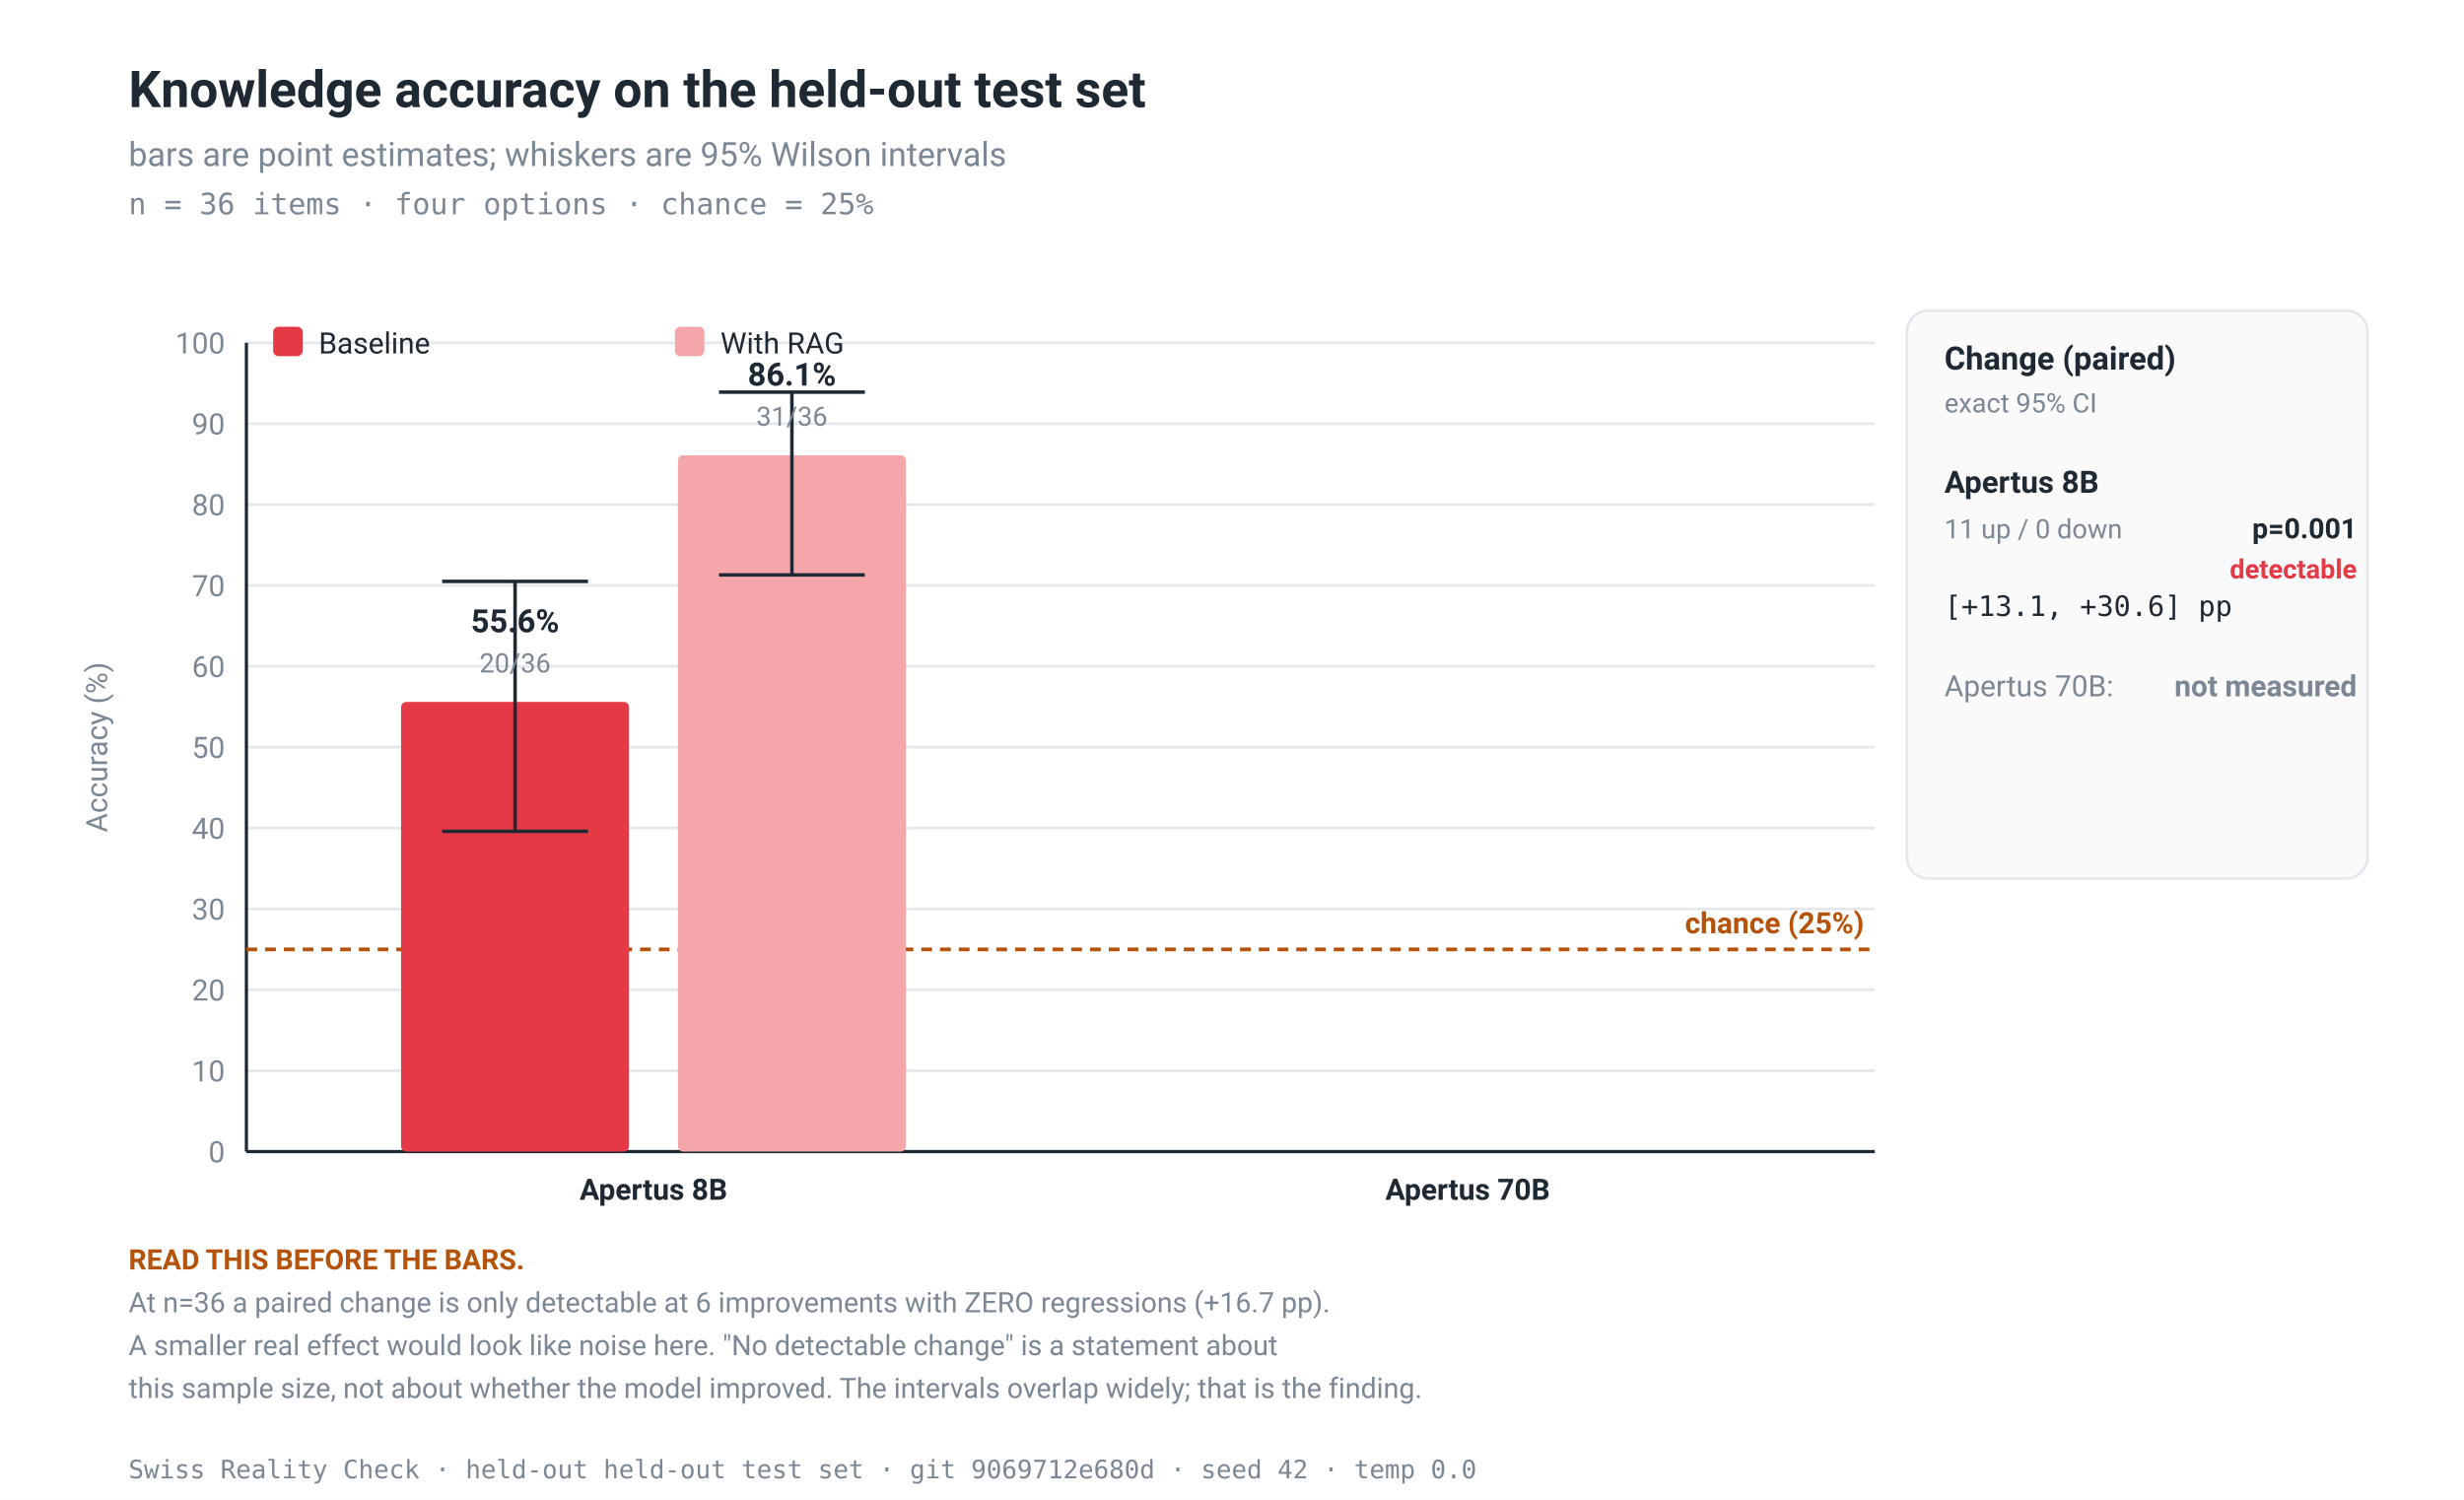
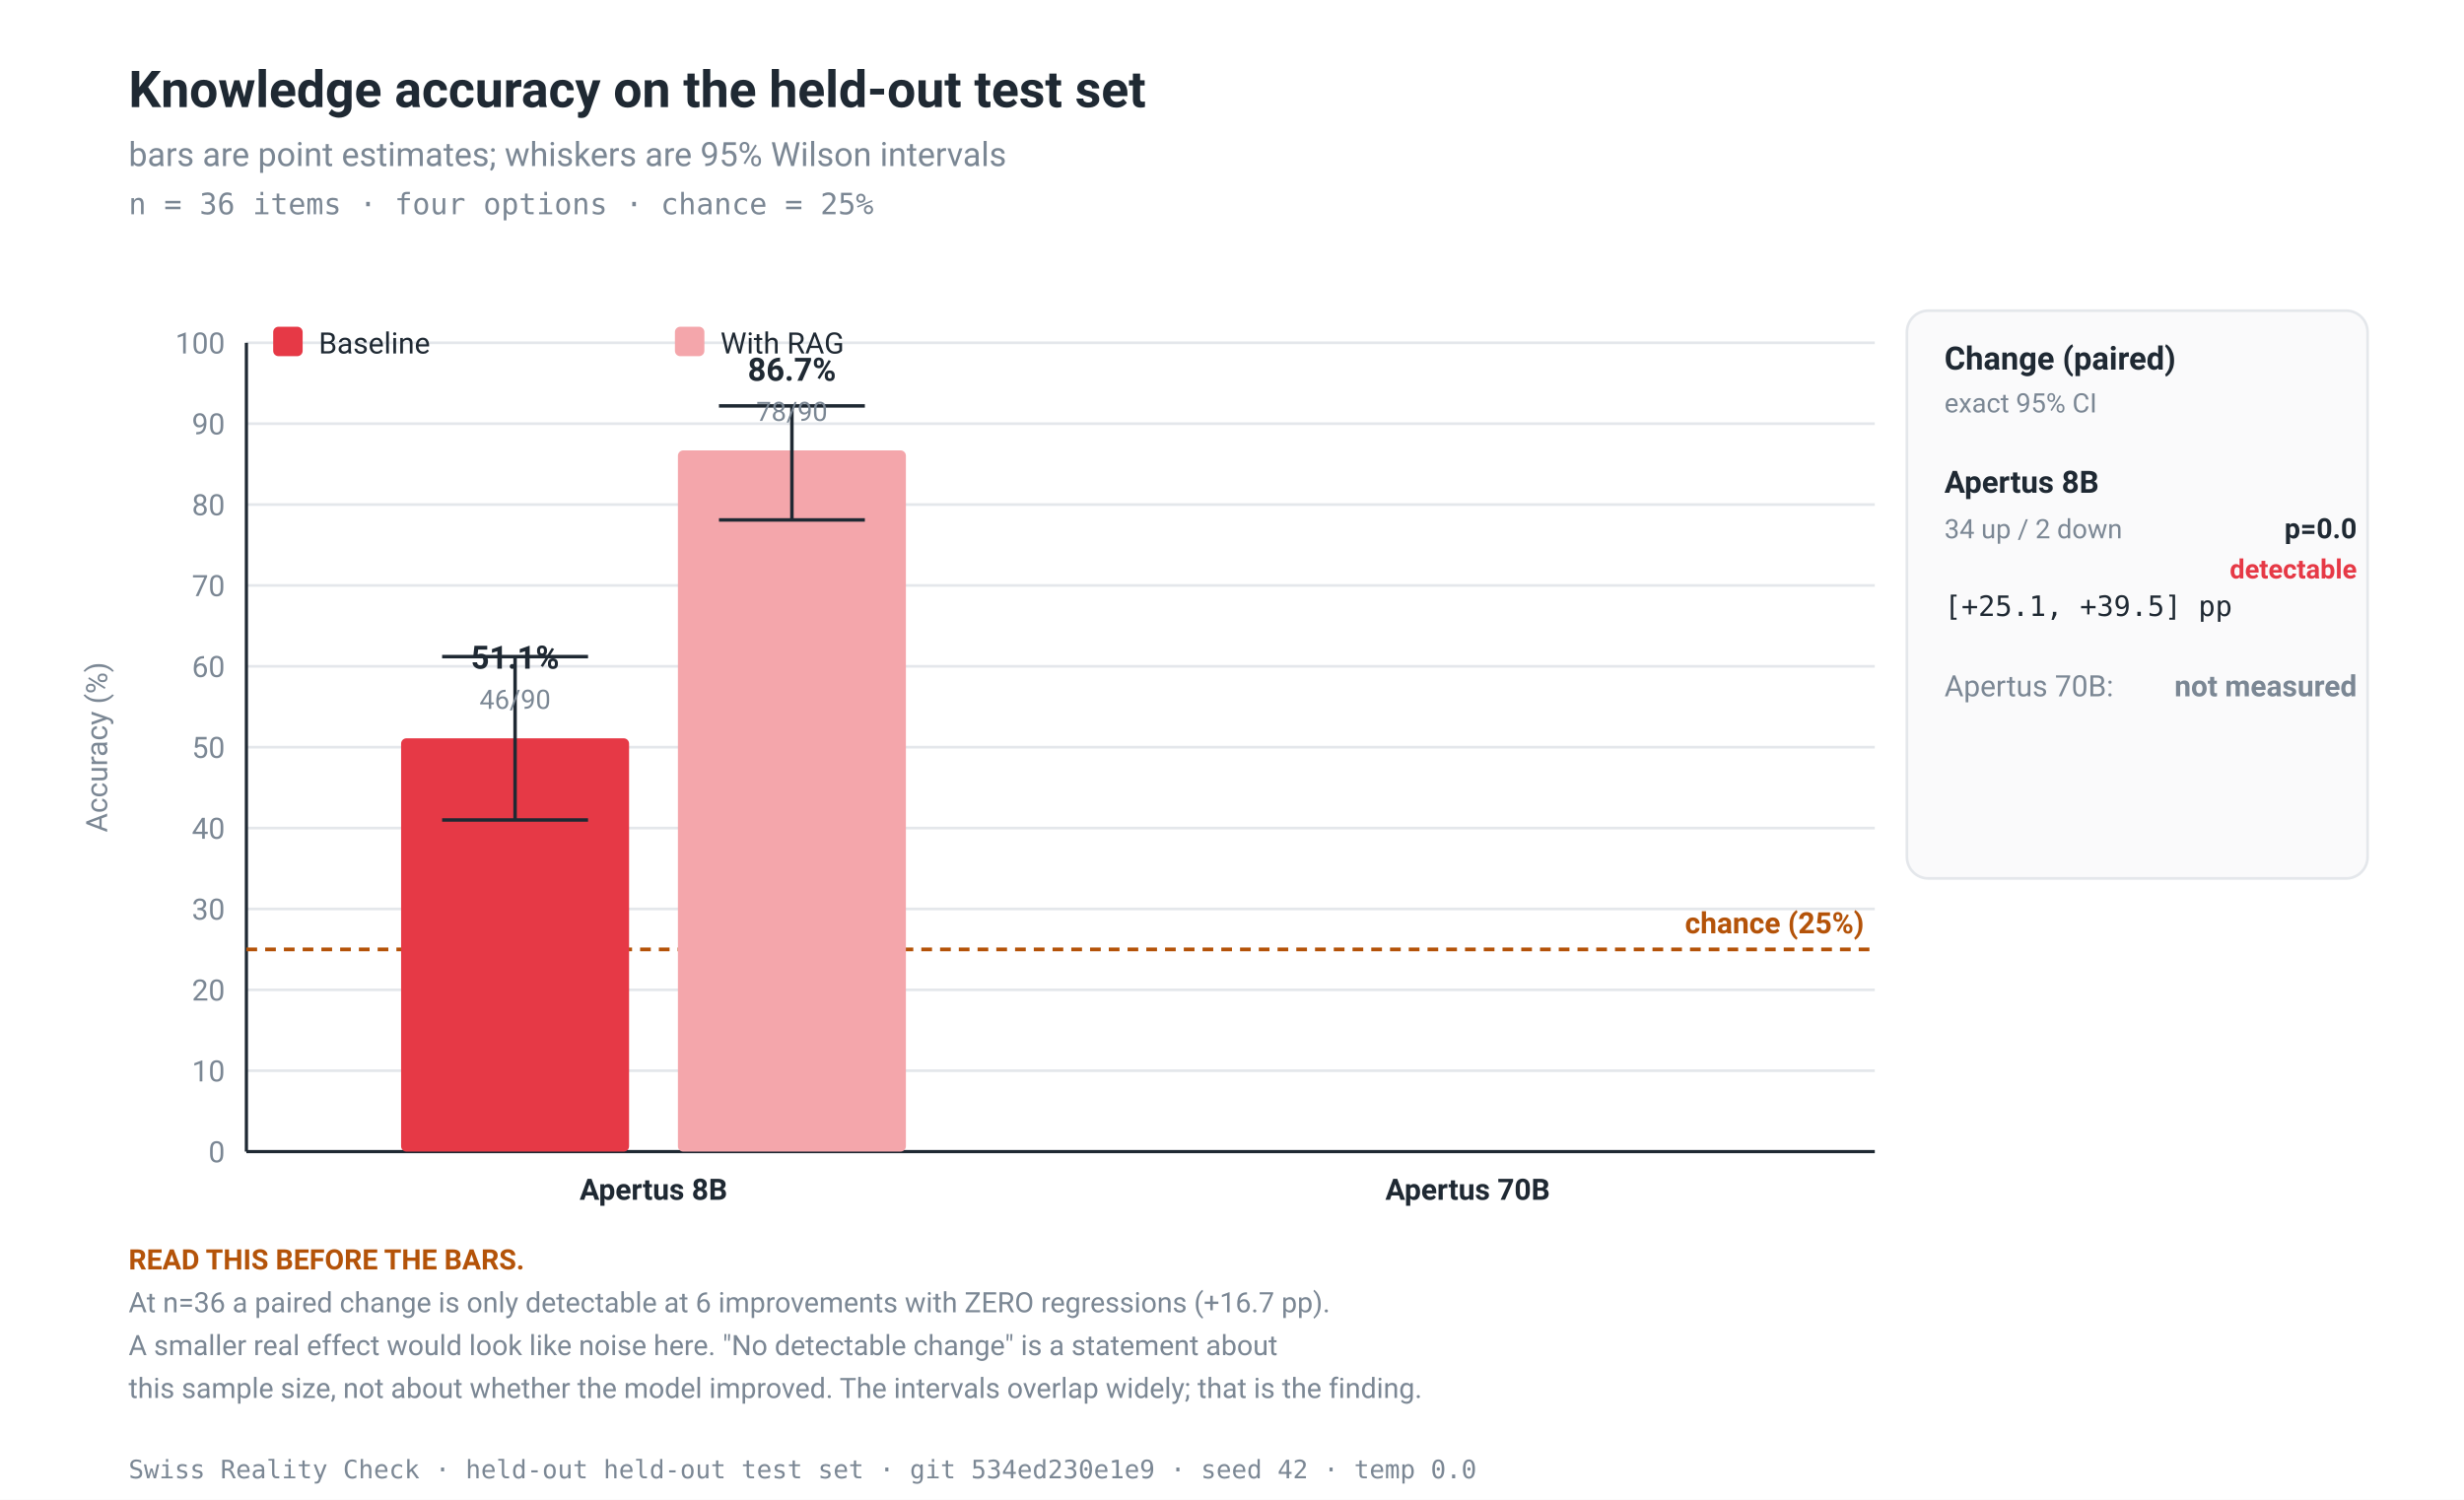
<svg xmlns="http://www.w3.org/2000/svg" width="920" height="560" viewBox="0 0 920 560" role="img" aria-labelledby="t" font-family="ui-sans-serif, -apple-system, 'Segoe UI', Roboto, 'Helvetica Neue', Arial, sans-serif">
  <rect width="920" height="560" fill="#FFFFFF" />
  <text x="48.00" y="40.00" font-family="ui-sans-serif, -apple-system, 'Segoe UI', Roboto, 'Helvetica Neue', Arial, sans-serif" font-size="19" fill="#1F2933" font-weight="bold" text-anchor="start" opacity="1.0" font-style="">Knowledge accuracy on the held-out test set</text>
  <text x="48.00" y="62.00" font-family="ui-sans-serif, -apple-system, 'Segoe UI', Roboto, 'Helvetica Neue', Arial, sans-serif" font-size="12.5" fill="#7B8794" font-weight="normal" text-anchor="start" opacity="1.0" font-style="">bars are point estimates; whiskers are 95% Wilson intervals</text>
  <text x="48.00" y="80.00" font-family="ui-monospace, SFMono-Regular, Menlo, Consolas, monospace" font-size="11" fill="#7B8794" font-weight="normal" text-anchor="start" opacity="1.0" font-style="">n = 36 items · four options · chance = 25%</text>
  <line x1="92.00" y1="430.00" x2="700.00" y2="430.00" stroke="#E4E7EB" stroke-width="1" stroke-linecap="butt" />
  <text x="84.00" y="434.00" font-family="ui-sans-serif, -apple-system, 'Segoe UI', Roboto, 'Helvetica Neue', Arial, sans-serif" font-size="11" fill="#7B8794" font-weight="normal" text-anchor="end" opacity="1.0" font-style="">0</text>
  <line x1="92.00" y1="399.80" x2="700.00" y2="399.80" stroke="#E4E7EB" stroke-width="1" stroke-linecap="butt" />
  <text x="84.00" y="403.80" font-family="ui-sans-serif, -apple-system, 'Segoe UI', Roboto, 'Helvetica Neue', Arial, sans-serif" font-size="11" fill="#7B8794" font-weight="normal" text-anchor="end" opacity="1.0" font-style="">10</text>
  <line x1="92.00" y1="369.60" x2="700.00" y2="369.60" stroke="#E4E7EB" stroke-width="1" stroke-linecap="butt" />
  <text x="84.00" y="373.60" font-family="ui-sans-serif, -apple-system, 'Segoe UI', Roboto, 'Helvetica Neue', Arial, sans-serif" font-size="11" fill="#7B8794" font-weight="normal" text-anchor="end" opacity="1.0" font-style="">20</text>
  <line x1="92.00" y1="339.40" x2="700.00" y2="339.40" stroke="#E4E7EB" stroke-width="1" stroke-linecap="butt" />
  <text x="84.00" y="343.40" font-family="ui-sans-serif, -apple-system, 'Segoe UI', Roboto, 'Helvetica Neue', Arial, sans-serif" font-size="11" fill="#7B8794" font-weight="normal" text-anchor="end" opacity="1.0" font-style="">30</text>
  <line x1="92.00" y1="309.20" x2="700.00" y2="309.20" stroke="#E4E7EB" stroke-width="1" stroke-linecap="butt" />
  <text x="84.00" y="313.20" font-family="ui-sans-serif, -apple-system, 'Segoe UI', Roboto, 'Helvetica Neue', Arial, sans-serif" font-size="11" fill="#7B8794" font-weight="normal" text-anchor="end" opacity="1.0" font-style="">40</text>
  <line x1="92.00" y1="279.00" x2="700.00" y2="279.00" stroke="#E4E7EB" stroke-width="1" stroke-linecap="butt" />
  <text x="84.00" y="283.00" font-family="ui-sans-serif, -apple-system, 'Segoe UI', Roboto, 'Helvetica Neue', Arial, sans-serif" font-size="11" fill="#7B8794" font-weight="normal" text-anchor="end" opacity="1.0" font-style="">50</text>
  <line x1="92.00" y1="248.80" x2="700.00" y2="248.80" stroke="#E4E7EB" stroke-width="1" stroke-linecap="butt" />
  <text x="84.00" y="252.80" font-family="ui-sans-serif, -apple-system, 'Segoe UI', Roboto, 'Helvetica Neue', Arial, sans-serif" font-size="11" fill="#7B8794" font-weight="normal" text-anchor="end" opacity="1.0" font-style="">60</text>
  <line x1="92.00" y1="218.60" x2="700.00" y2="218.60" stroke="#E4E7EB" stroke-width="1" stroke-linecap="butt" />
  <text x="84.00" y="222.60" font-family="ui-sans-serif, -apple-system, 'Segoe UI', Roboto, 'Helvetica Neue', Arial, sans-serif" font-size="11" fill="#7B8794" font-weight="normal" text-anchor="end" opacity="1.0" font-style="">70</text>
  <line x1="92.00" y1="188.40" x2="700.00" y2="188.40" stroke="#E4E7EB" stroke-width="1" stroke-linecap="butt" />
  <text x="84.00" y="192.40" font-family="ui-sans-serif, -apple-system, 'Segoe UI', Roboto, 'Helvetica Neue', Arial, sans-serif" font-size="11" fill="#7B8794" font-weight="normal" text-anchor="end" opacity="1.0" font-style="">80</text>
  <line x1="92.00" y1="158.20" x2="700.00" y2="158.20" stroke="#E4E7EB" stroke-width="1" stroke-linecap="butt" />
  <text x="84.00" y="162.20" font-family="ui-sans-serif, -apple-system, 'Segoe UI', Roboto, 'Helvetica Neue', Arial, sans-serif" font-size="11" fill="#7B8794" font-weight="normal" text-anchor="end" opacity="1.0" font-style="">90</text>
  <line x1="92.00" y1="128.00" x2="700.00" y2="128.00" stroke="#E4E7EB" stroke-width="1" stroke-linecap="butt" />
  <text x="84.00" y="132.00" font-family="ui-sans-serif, -apple-system, 'Segoe UI', Roboto, 'Helvetica Neue', Arial, sans-serif" font-size="11" fill="#7B8794" font-weight="normal" text-anchor="end" opacity="1.0" font-style="">100</text>
  <line x1="92.00" y1="128.00" x2="92.00" y2="430.00" stroke="#1F2933" stroke-width="1.2" stroke-linecap="butt" />
  <line x1="92.00" y1="430.00" x2="700.00" y2="430.00" stroke="#1F2933" stroke-width="1.2" stroke-linecap="butt" />
  <text x="40.00" y="279.00" font-family="ui-sans-serif, -apple-system, 'Segoe UI', Roboto, 'Helvetica Neue', Arial, sans-serif" font-size="11" fill="#7B8794" font-weight="normal" text-anchor="middle" transform="rotate(-90 40.00 279.00)">Accuracy (%)</text>
  <line x1="92.00" y1="354.50" x2="700.00" y2="354.50" stroke="#B45309" stroke-width="1.4" stroke-linecap="butt" stroke-dasharray="4 3" />
  <text x="696.00" y="348.50" font-family="ui-sans-serif, -apple-system, 'Segoe UI', Roboto, 'Helvetica Neue', Arial, sans-serif" font-size="11" fill="#B45309" font-weight="bold" text-anchor="end" opacity="1.0" font-style="">chance (25%)</text>
-   <rect x="149.76" y="262.09" width="85.12" height="167.91" rx="2" fill="#E63946" stroke="none" stroke-width="1.4" opacity="1.0" />
-   <line x1="192.32" y1="217.09" x2="192.32" y2="310.41" stroke="#1F2933" stroke-width="1.3" stroke-linecap="butt" />
-   <line x1="165.08" y1="217.09" x2="219.56" y2="217.09" stroke="#1F2933" stroke-width="1.3" stroke-linecap="butt" />
-   <line x1="165.08" y1="310.41" x2="219.56" y2="310.41" stroke="#1F2933" stroke-width="1.3" stroke-linecap="butt" />
-   <text x="192.32" y="236.09" font-family="ui-sans-serif, -apple-system, 'Segoe UI', Roboto, 'Helvetica Neue', Arial, sans-serif" font-size="12" fill="#1F2933" font-weight="bold" text-anchor="middle" opacity="1.0" font-style="">55.6%</text>
-   <text x="192.32" y="251.09" font-family="ui-sans-serif, -apple-system, 'Segoe UI', Roboto, 'Helvetica Neue', Arial, sans-serif" font-size="10" fill="#7B8794" font-weight="normal" text-anchor="middle" opacity="1.0" font-style="">20/36</text>
-   <rect x="253.12" y="169.98" width="85.12" height="260.02" rx="2" fill="#F4A6AB" stroke="none" stroke-width="1.4" opacity="1.0" />
-   <line x1="295.68" y1="146.42" x2="295.68" y2="214.67" stroke="#1F2933" stroke-width="1.3" stroke-linecap="butt" />
-   <line x1="268.44" y1="146.42" x2="322.92" y2="146.42" stroke="#1F2933" stroke-width="1.3" stroke-linecap="butt" />
-   <line x1="268.44" y1="214.67" x2="322.92" y2="214.67" stroke="#1F2933" stroke-width="1.3" stroke-linecap="butt" />
-   <text x="295.68" y="143.98" font-family="ui-sans-serif, -apple-system, 'Segoe UI', Roboto, 'Helvetica Neue', Arial, sans-serif" font-size="12" fill="#1F2933" font-weight="bold" text-anchor="middle" opacity="1.0" font-style="">86.1%</text>
-   <text x="295.68" y="158.98" font-family="ui-sans-serif, -apple-system, 'Segoe UI', Roboto, 'Helvetica Neue', Arial, sans-serif" font-size="10" fill="#7B8794" font-weight="normal" text-anchor="middle" opacity="1.0" font-style="">31/36</text>
+   <rect x="149.76" y="275.68" width="85.12" height="154.32" rx="2" fill="#E63946" stroke="none" stroke-width="1.4" opacity="1.0" />
+   <line x1="192.32" y1="245.18" x2="192.32" y2="306.18" stroke="#1F2933" stroke-width="1.3" stroke-linecap="butt" />
+   <line x1="165.08" y1="245.18" x2="219.56" y2="245.18" stroke="#1F2933" stroke-width="1.3" stroke-linecap="butt" />
+   <line x1="165.08" y1="306.18" x2="219.56" y2="306.18" stroke="#1F2933" stroke-width="1.3" stroke-linecap="butt" />
+   <text x="192.32" y="249.68" font-family="ui-sans-serif, -apple-system, 'Segoe UI', Roboto, 'Helvetica Neue', Arial, sans-serif" font-size="12" fill="#1F2933" font-weight="bold" text-anchor="middle" opacity="1.0" font-style="">51.1%</text>
+   <text x="192.32" y="264.68" font-family="ui-sans-serif, -apple-system, 'Segoe UI', Roboto, 'Helvetica Neue', Arial, sans-serif" font-size="10" fill="#7B8794" font-weight="normal" text-anchor="middle" opacity="1.0" font-style="">46/90</text>
+   <rect x="253.12" y="168.17" width="85.12" height="261.83" rx="2" fill="#F4A6AB" stroke="none" stroke-width="1.4" opacity="1.0" />
+   <line x1="295.68" y1="151.56" x2="295.68" y2="194.14" stroke="#1F2933" stroke-width="1.3" stroke-linecap="butt" />
+   <line x1="268.44" y1="151.56" x2="322.92" y2="151.56" stroke="#1F2933" stroke-width="1.3" stroke-linecap="butt" />
+   <line x1="268.44" y1="194.14" x2="322.92" y2="194.14" stroke="#1F2933" stroke-width="1.3" stroke-linecap="butt" />
+   <text x="295.68" y="142.17" font-family="ui-sans-serif, -apple-system, 'Segoe UI', Roboto, 'Helvetica Neue', Arial, sans-serif" font-size="12" fill="#1F2933" font-weight="bold" text-anchor="middle" opacity="1.0" font-style="">86.7%</text>
+   <text x="295.68" y="157.17" font-family="ui-sans-serif, -apple-system, 'Segoe UI', Roboto, 'Helvetica Neue', Arial, sans-serif" font-size="10" fill="#7B8794" font-weight="normal" text-anchor="middle" opacity="1.0" font-style="">78/90</text>
  <text x="244.00" y="448.00" font-family="ui-sans-serif, -apple-system, 'Segoe UI', Roboto, 'Helvetica Neue', Arial, sans-serif" font-size="11" fill="#1F2933" font-weight="bold" text-anchor="middle" opacity="1.0" font-style="">Apertus 8B</text>
  <text x="548.00" y="448.00" font-family="ui-sans-serif, -apple-system, 'Segoe UI', Roboto, 'Helvetica Neue', Arial, sans-serif" font-size="11" fill="#1F2933" font-weight="bold" text-anchor="middle" opacity="1.0" font-style="">Apertus 70B</text>
  <rect x="102.00" y="122.00" width="11.00" height="11.00" rx="2" fill="#E63946" stroke="none" stroke-width="1" opacity="1.0" />
  <text x="119.00" y="132.00" font-family="ui-sans-serif, -apple-system, 'Segoe UI', Roboto, 'Helvetica Neue', Arial, sans-serif" font-size="11" fill="#1F2933" font-weight="normal" text-anchor="start" opacity="1.0" font-style="">Baseline</text>
  <rect x="252.00" y="122.00" width="11.00" height="11.00" rx="2" fill="#F4A6AB" stroke="none" stroke-width="1" opacity="1.0" />
  <text x="269.00" y="132.00" font-family="ui-sans-serif, -apple-system, 'Segoe UI', Roboto, 'Helvetica Neue', Arial, sans-serif" font-size="11" fill="#1F2933" font-weight="normal" text-anchor="start" opacity="1.0" font-style="">With RAG</text>
  <rect x="712.00" y="116.00" width="172.00" height="212.00" rx="8" fill="#FAFAFB" stroke="#E4E7EB" stroke-width="1" opacity="1.0" />
  <text x="726.00" y="138.00" font-family="ui-sans-serif, -apple-system, 'Segoe UI', Roboto, 'Helvetica Neue', Arial, sans-serif" font-size="12" fill="#1F2933" font-weight="bold" text-anchor="start" opacity="1.0" font-style="">Change (paired)</text>
  <text x="726.00" y="154.00" font-family="ui-sans-serif, -apple-system, 'Segoe UI', Roboto, 'Helvetica Neue', Arial, sans-serif" font-size="10" fill="#7B8794" font-weight="normal" text-anchor="start" opacity="1.0" font-style="">exact 95% CI</text>
  <text x="726.00" y="184.00" font-family="ui-sans-serif, -apple-system, 'Segoe UI', Roboto, 'Helvetica Neue', Arial, sans-serif" font-size="11.5" fill="#1F2933" font-weight="bold" text-anchor="start" opacity="1.0" font-style="">Apertus 8B</text>
-   <text x="726.00" y="201.00" font-family="ui-sans-serif, -apple-system, 'Segoe UI', Roboto, 'Helvetica Neue', Arial, sans-serif" font-size="10" fill="#7B8794" font-weight="normal" text-anchor="start" opacity="1.0" font-style="">11 up / 0 down</text>
-   <text x="880.00" y="201.00" font-family="ui-sans-serif, -apple-system, 'Segoe UI', Roboto, 'Helvetica Neue', Arial, sans-serif" font-size="10.5" fill="#1F2933" font-weight="bold" text-anchor="end" opacity="1.0" font-style="">p=0.001</text>
+   <text x="726.00" y="201.00" font-family="ui-sans-serif, -apple-system, 'Segoe UI', Roboto, 'Helvetica Neue', Arial, sans-serif" font-size="10" fill="#7B8794" font-weight="normal" text-anchor="start" opacity="1.0" font-style="">34 up / 2 down</text>
+   <text x="880.00" y="201.00" font-family="ui-sans-serif, -apple-system, 'Segoe UI', Roboto, 'Helvetica Neue', Arial, sans-serif" font-size="10.5" fill="#1F2933" font-weight="bold" text-anchor="end" opacity="1.0" font-style="">p=0.0</text>
  <text x="880.00" y="216.00" font-family="ui-sans-serif, -apple-system, 'Segoe UI', Roboto, 'Helvetica Neue', Arial, sans-serif" font-size="10" fill="#E63946" font-weight="bold" text-anchor="end" opacity="1.0" font-style="">detectable</text>
-   <text x="726.00" y="230.00" font-family="ui-monospace, SFMono-Regular, Menlo, Consolas, monospace" font-size="10.5" fill="#1F2933" font-weight="normal" text-anchor="start" opacity="1.0" font-style="">[+13.1, +30.6] pp</text>
+   <text x="726.00" y="230.00" font-family="ui-monospace, SFMono-Regular, Menlo, Consolas, monospace" font-size="10.5" fill="#1F2933" font-weight="normal" text-anchor="start" opacity="1.0" font-style="">[+25.1, +39.5] pp</text>
  <text x="726.00" y="260.00" font-family="ui-sans-serif, -apple-system, 'Segoe UI', Roboto, 'Helvetica Neue', Arial, sans-serif" font-size="11" fill="#7B8794" font-weight="normal" text-anchor="start" opacity="1.0" font-style="">Apertus 70B:</text>
  <text x="880.00" y="260.00" font-family="ui-sans-serif, -apple-system, 'Segoe UI', Roboto, 'Helvetica Neue', Arial, sans-serif" font-size="11" fill="#7B8794" font-weight="bold" text-anchor="end" opacity="1.0" font-style="">not measured</text>
  <text x="48.00" y="474.00" font-family="ui-sans-serif, -apple-system, 'Segoe UI', Roboto, 'Helvetica Neue', Arial, sans-serif" font-size="10.5" fill="#B45309" font-weight="bold" text-anchor="start" opacity="1.0" font-style="">READ THIS BEFORE THE BARS.</text>
  <text x="48.00" y="490.00" font-family="ui-sans-serif, -apple-system, 'Segoe UI', Roboto, 'Helvetica Neue', Arial, sans-serif" font-size="10.5" fill="#7B8794" font-weight="normal" text-anchor="start" opacity="1.0" font-style="">At n=36 a paired change is only detectable at 6 improvements with ZERO regressions (+16.7 pp).</text>
  <text x="48.00" y="506.00" font-family="ui-sans-serif, -apple-system, 'Segoe UI', Roboto, 'Helvetica Neue', Arial, sans-serif" font-size="10.5" fill="#7B8794" font-weight="normal" text-anchor="start" opacity="1.0" font-style="">A smaller real effect would look like noise here. "No detectable change" is a statement about</text>
  <text x="48.00" y="522.00" font-family="ui-sans-serif, -apple-system, 'Segoe UI', Roboto, 'Helvetica Neue', Arial, sans-serif" font-size="10.5" fill="#7B8794" font-weight="normal" text-anchor="start" opacity="1.0" font-style="">this sample size, not about whether the model improved. The intervals overlap widely; that is the finding.</text>
-   <text x="48.00" y="552.00" font-family="ui-monospace, SFMono-Regular, Menlo, Consolas, monospace" font-size="9.5" fill="#7B8794" font-weight="normal" text-anchor="start" opacity="1.0" font-style="">Swiss Reality Check · held-out held-out test set · git 9069712e680d · seed 42 · temp 0.0</text>
+   <text x="48.00" y="552.00" font-family="ui-monospace, SFMono-Regular, Menlo, Consolas, monospace" font-size="9.5" fill="#7B8794" font-weight="normal" text-anchor="start" opacity="1.0" font-style="">Swiss Reality Check · held-out held-out test set · git 534ed230e1e9 · seed 42 · temp 0.0</text>
</svg>
